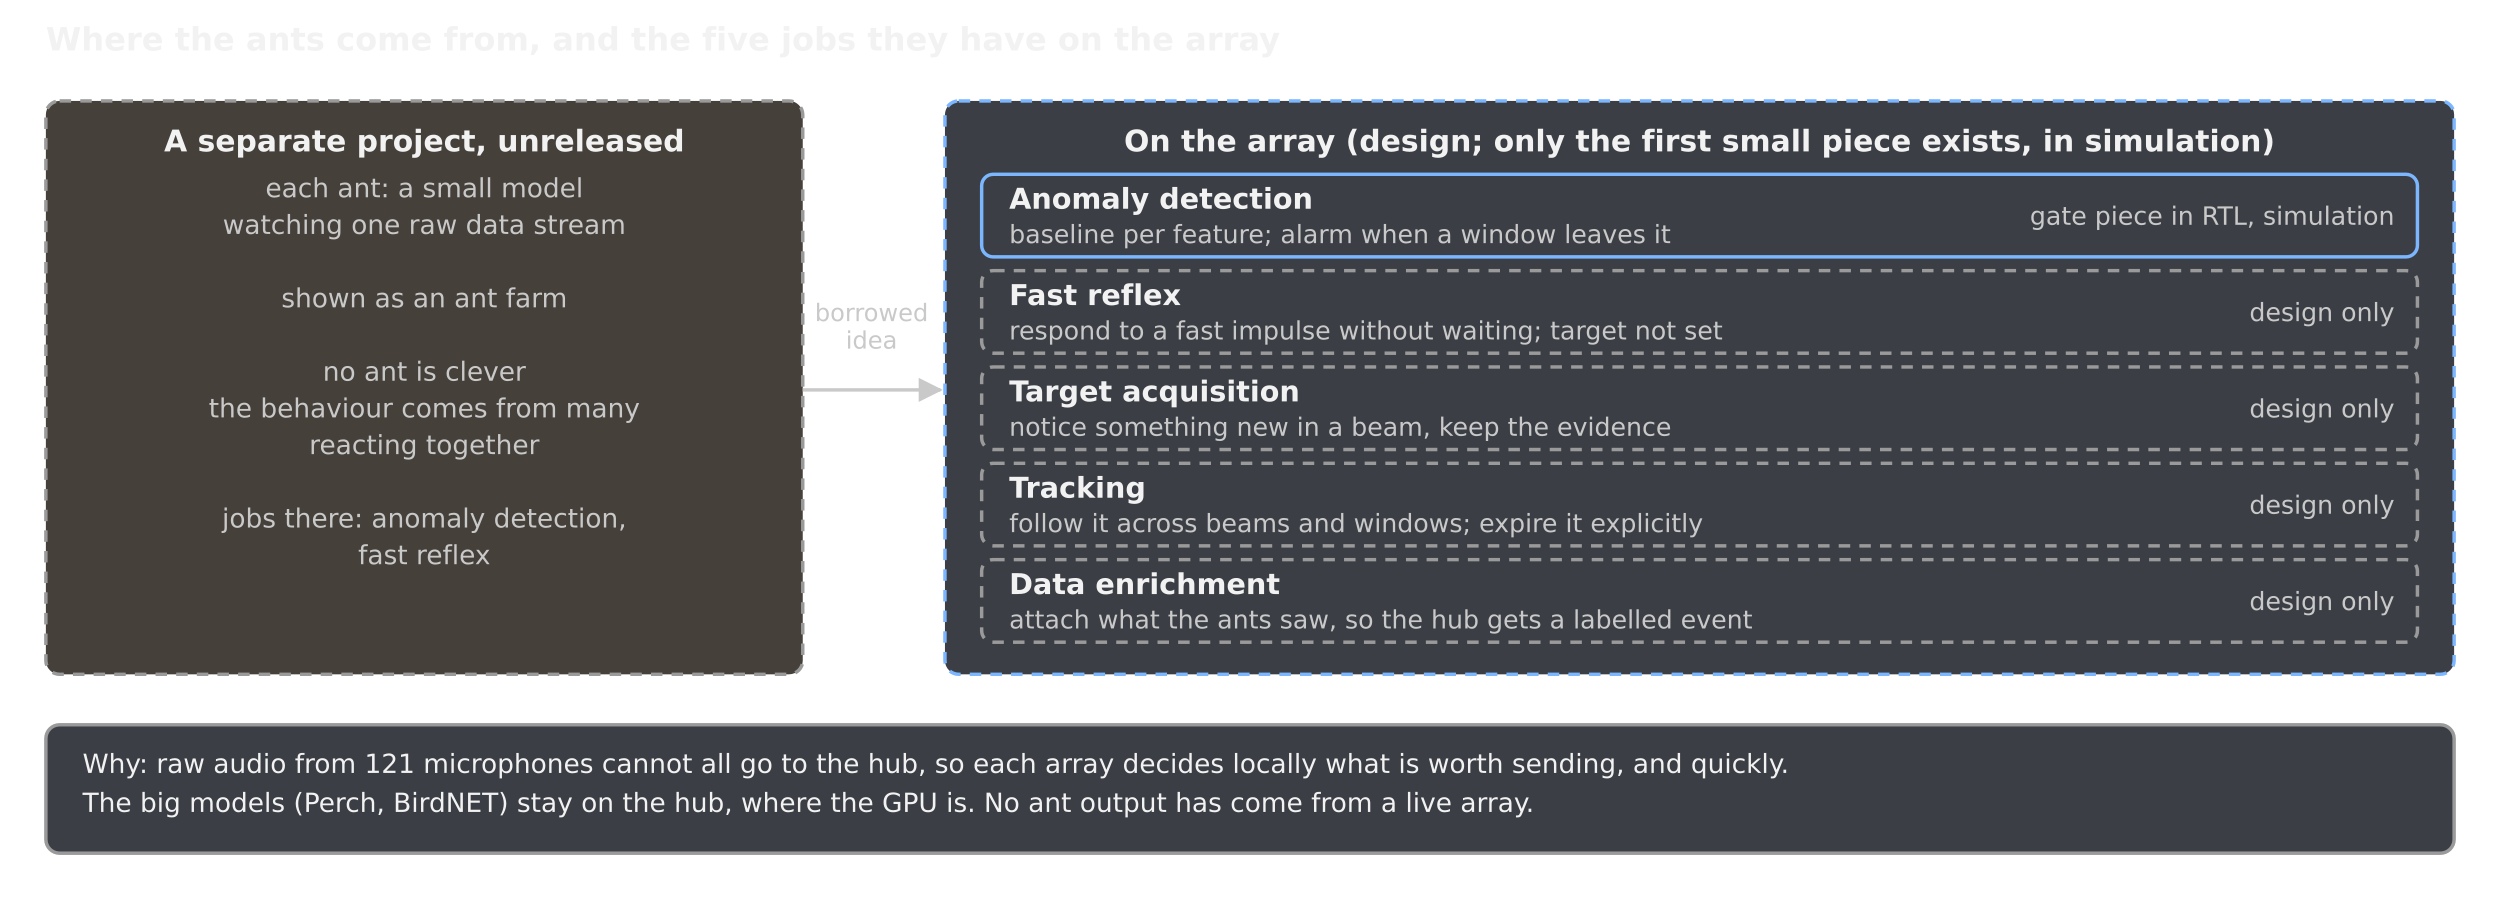
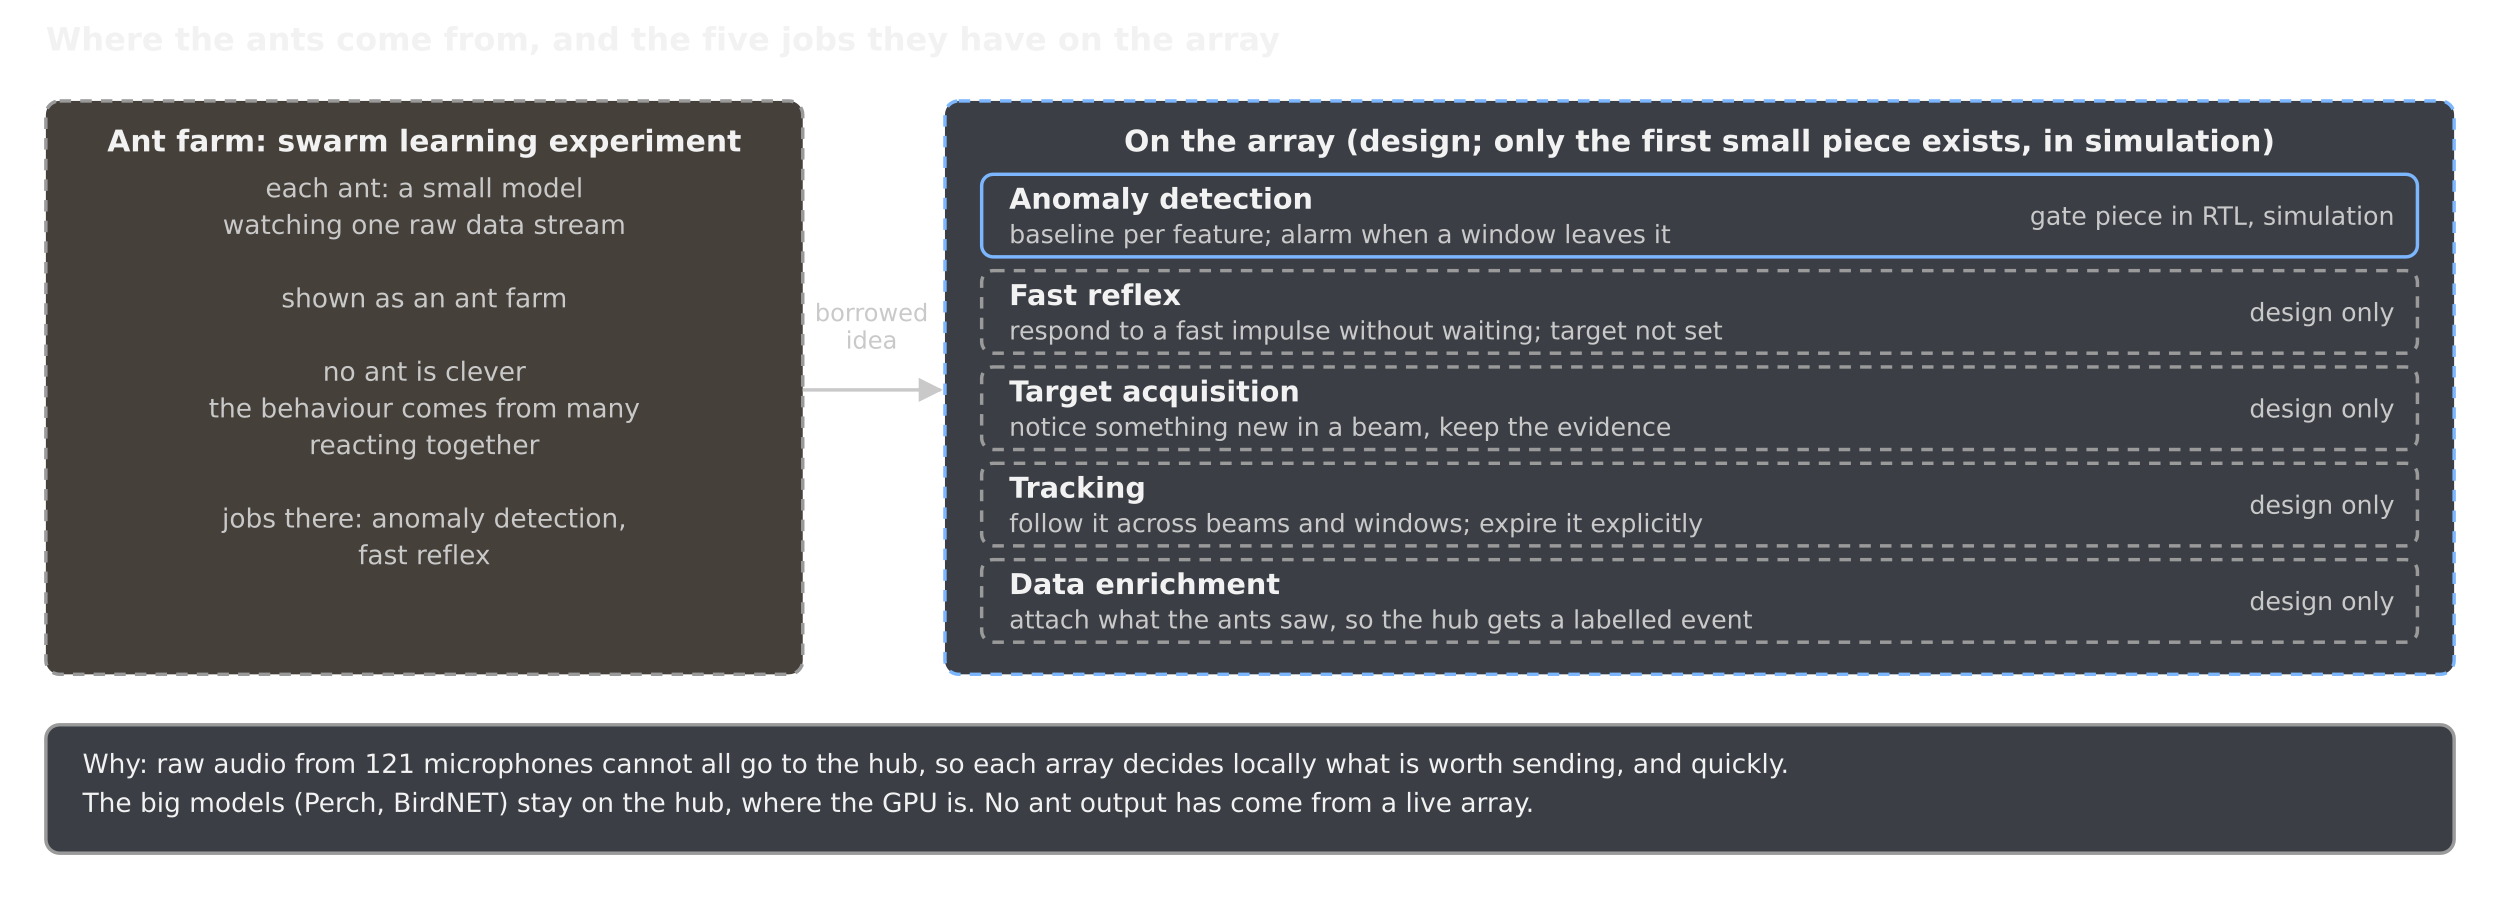
<svg xmlns="http://www.w3.org/2000/svg" width="1090" height="400" viewBox="0 0 1090 400" font-family="Segoe UI, DejaVu Sans, Arial, sans-serif" font-size="13" fill="#f2f2f2">
  <defs>
    <marker id="ar" viewBox="0 0 10 10" refX="9" refY="5" markerWidth="7" markerHeight="7" orient="auto-start-reverse">
      <path d="M0,0 L10,5 L0,10 z" fill="#c9c9c9" />
    </marker>
  </defs>
  <text x="20" y="22" font-weight="600" font-size="14">Where the ants come from, and the five jobs they have on the array</text>
  <rect x="20" y="44" width="330" height="250" rx="6" fill="#45403a" stroke="#9a9a9a" stroke-width="1.5" stroke-dasharray="5 4" />
-   <text x="185.0" y="66" text-anchor="middle" font-size="13" font-weight="600">A separate project, unreleased</text>
+   <text x="185.0" y="66" text-anchor="middle" font-size="13" font-weight="600">Ant farm: swarm learning experiment</text>
  <text x="185" y="86" text-anchor="middle" font-size="11.5" fill="#c9c9c9">each ant: a small model</text>
  <text x="185" y="102" text-anchor="middle" font-size="11.5" fill="#c9c9c9">watching one raw data stream</text>
  <text x="185" y="118" text-anchor="middle" font-size="11.5" fill="#c9c9c9" />
  <text x="185" y="134" text-anchor="middle" font-size="11.5" fill="#c9c9c9">shown as an ant farm</text>
  <text x="185" y="150" text-anchor="middle" font-size="11.5" fill="#c9c9c9" />
  <text x="185" y="166" text-anchor="middle" font-size="11.5" fill="#c9c9c9">no ant is clever</text>
  <text x="185" y="182" text-anchor="middle" font-size="11.5" fill="#c9c9c9">the behaviour comes from many</text>
  <text x="185" y="198" text-anchor="middle" font-size="11.5" fill="#c9c9c9">reacting together</text>
  <text x="185" y="214" text-anchor="middle" font-size="11.5" fill="#c9c9c9" />
  <text x="185" y="230" text-anchor="middle" font-size="11.5" fill="#c9c9c9">jobs there: anomaly detection,</text>
  <text x="185" y="246" text-anchor="middle" font-size="11.5" fill="#c9c9c9">fast reflex</text>
  <line x1="350" y1="170" x2="410" y2="170" stroke="#c9c9c9" stroke-width="1.5" marker-end="url(#ar)" />
  <text x="380" y="140" text-anchor="middle" font-size="10.5" fill="#c9c9c9">borrowed</text>
  <text x="380" y="152" text-anchor="middle" font-size="10.5" fill="#c9c9c9">idea</text>
  <rect x="412" y="44" width="658" height="250" rx="6" fill="#3b3f45" stroke="#7cb6ff" stroke-width="1.5" stroke-dasharray="5 4" />
  <text x="741.0" y="66" text-anchor="middle" font-size="13" font-weight="600">On the array (design; only the first small piece exists, in simulation)</text>
  <rect x="428" y="76" width="626" height="36" rx="5" fill="#3b3f45" stroke="#7cb6ff" stroke-width="1.5" />
  <text x="440" y="91" font-size="12.5" font-weight="600">Anomaly detection</text>
  <text x="440" y="106" font-size="11" fill="#c9c9c9">baseline per feature; alarm when a window leaves it</text>
  <text x="1044" y="98" text-anchor="end" font-size="11" fill="#c9c9c9">gate piece in RTL, simulation</text>
  <rect x="428" y="118" width="626" height="36" rx="5" fill="#3b3f45" stroke="#9a9a9a" stroke-width="1.5" stroke-dasharray="5 4" />
  <text x="440" y="133" font-size="12.5" font-weight="600">Fast reflex</text>
  <text x="440" y="148" font-size="11" fill="#c9c9c9">respond to a fast impulse without waiting; target not set</text>
  <text x="1044" y="140" text-anchor="end" font-size="11" fill="#c9c9c9">design only</text>
  <rect x="428" y="160" width="626" height="36" rx="5" fill="#3b3f45" stroke="#9a9a9a" stroke-width="1.5" stroke-dasharray="5 4" />
  <text x="440" y="175" font-size="12.5" font-weight="600">Target acquisition</text>
  <text x="440" y="190" font-size="11" fill="#c9c9c9">notice something new in a beam, keep the evidence</text>
  <text x="1044" y="182" text-anchor="end" font-size="11" fill="#c9c9c9">design only</text>
  <rect x="428" y="202" width="626" height="36" rx="5" fill="#3b3f45" stroke="#9a9a9a" stroke-width="1.5" stroke-dasharray="5 4" />
  <text x="440" y="217" font-size="12.5" font-weight="600">Tracking</text>
  <text x="440" y="232" font-size="11" fill="#c9c9c9">follow it across beams and windows; expire it explicitly</text>
  <text x="1044" y="224" text-anchor="end" font-size="11" fill="#c9c9c9">design only</text>
  <rect x="428" y="244" width="626" height="36" rx="5" fill="#3b3f45" stroke="#9a9a9a" stroke-width="1.5" stroke-dasharray="5 4" />
  <text x="440" y="259" font-size="12.5" font-weight="600">Data enrichment</text>
  <text x="440" y="274" font-size="11" fill="#c9c9c9">attach what the ants saw, so the hub gets a labelled event</text>
  <text x="1044" y="266" text-anchor="end" font-size="11" fill="#c9c9c9">design only</text>
  <rect x="20" y="316" width="1050" height="56" rx="6" fill="#3b3f45" stroke="#9a9a9a" stroke-width="1.5" />
  <text x="36" y="337" text-anchor="start" font-size="11.5" fill="#f2f2f2">Why: raw audio from 121 microphones cannot all go to the hub, so each array decides locally what is worth sending, and quickly.</text>
  <text x="36" y="354" text-anchor="start" font-size="11.5" fill="#f2f2f2">The big models (Perch, BirdNET) stay on the hub, where the GPU is. No ant output has come from a live array.</text>
</svg>
